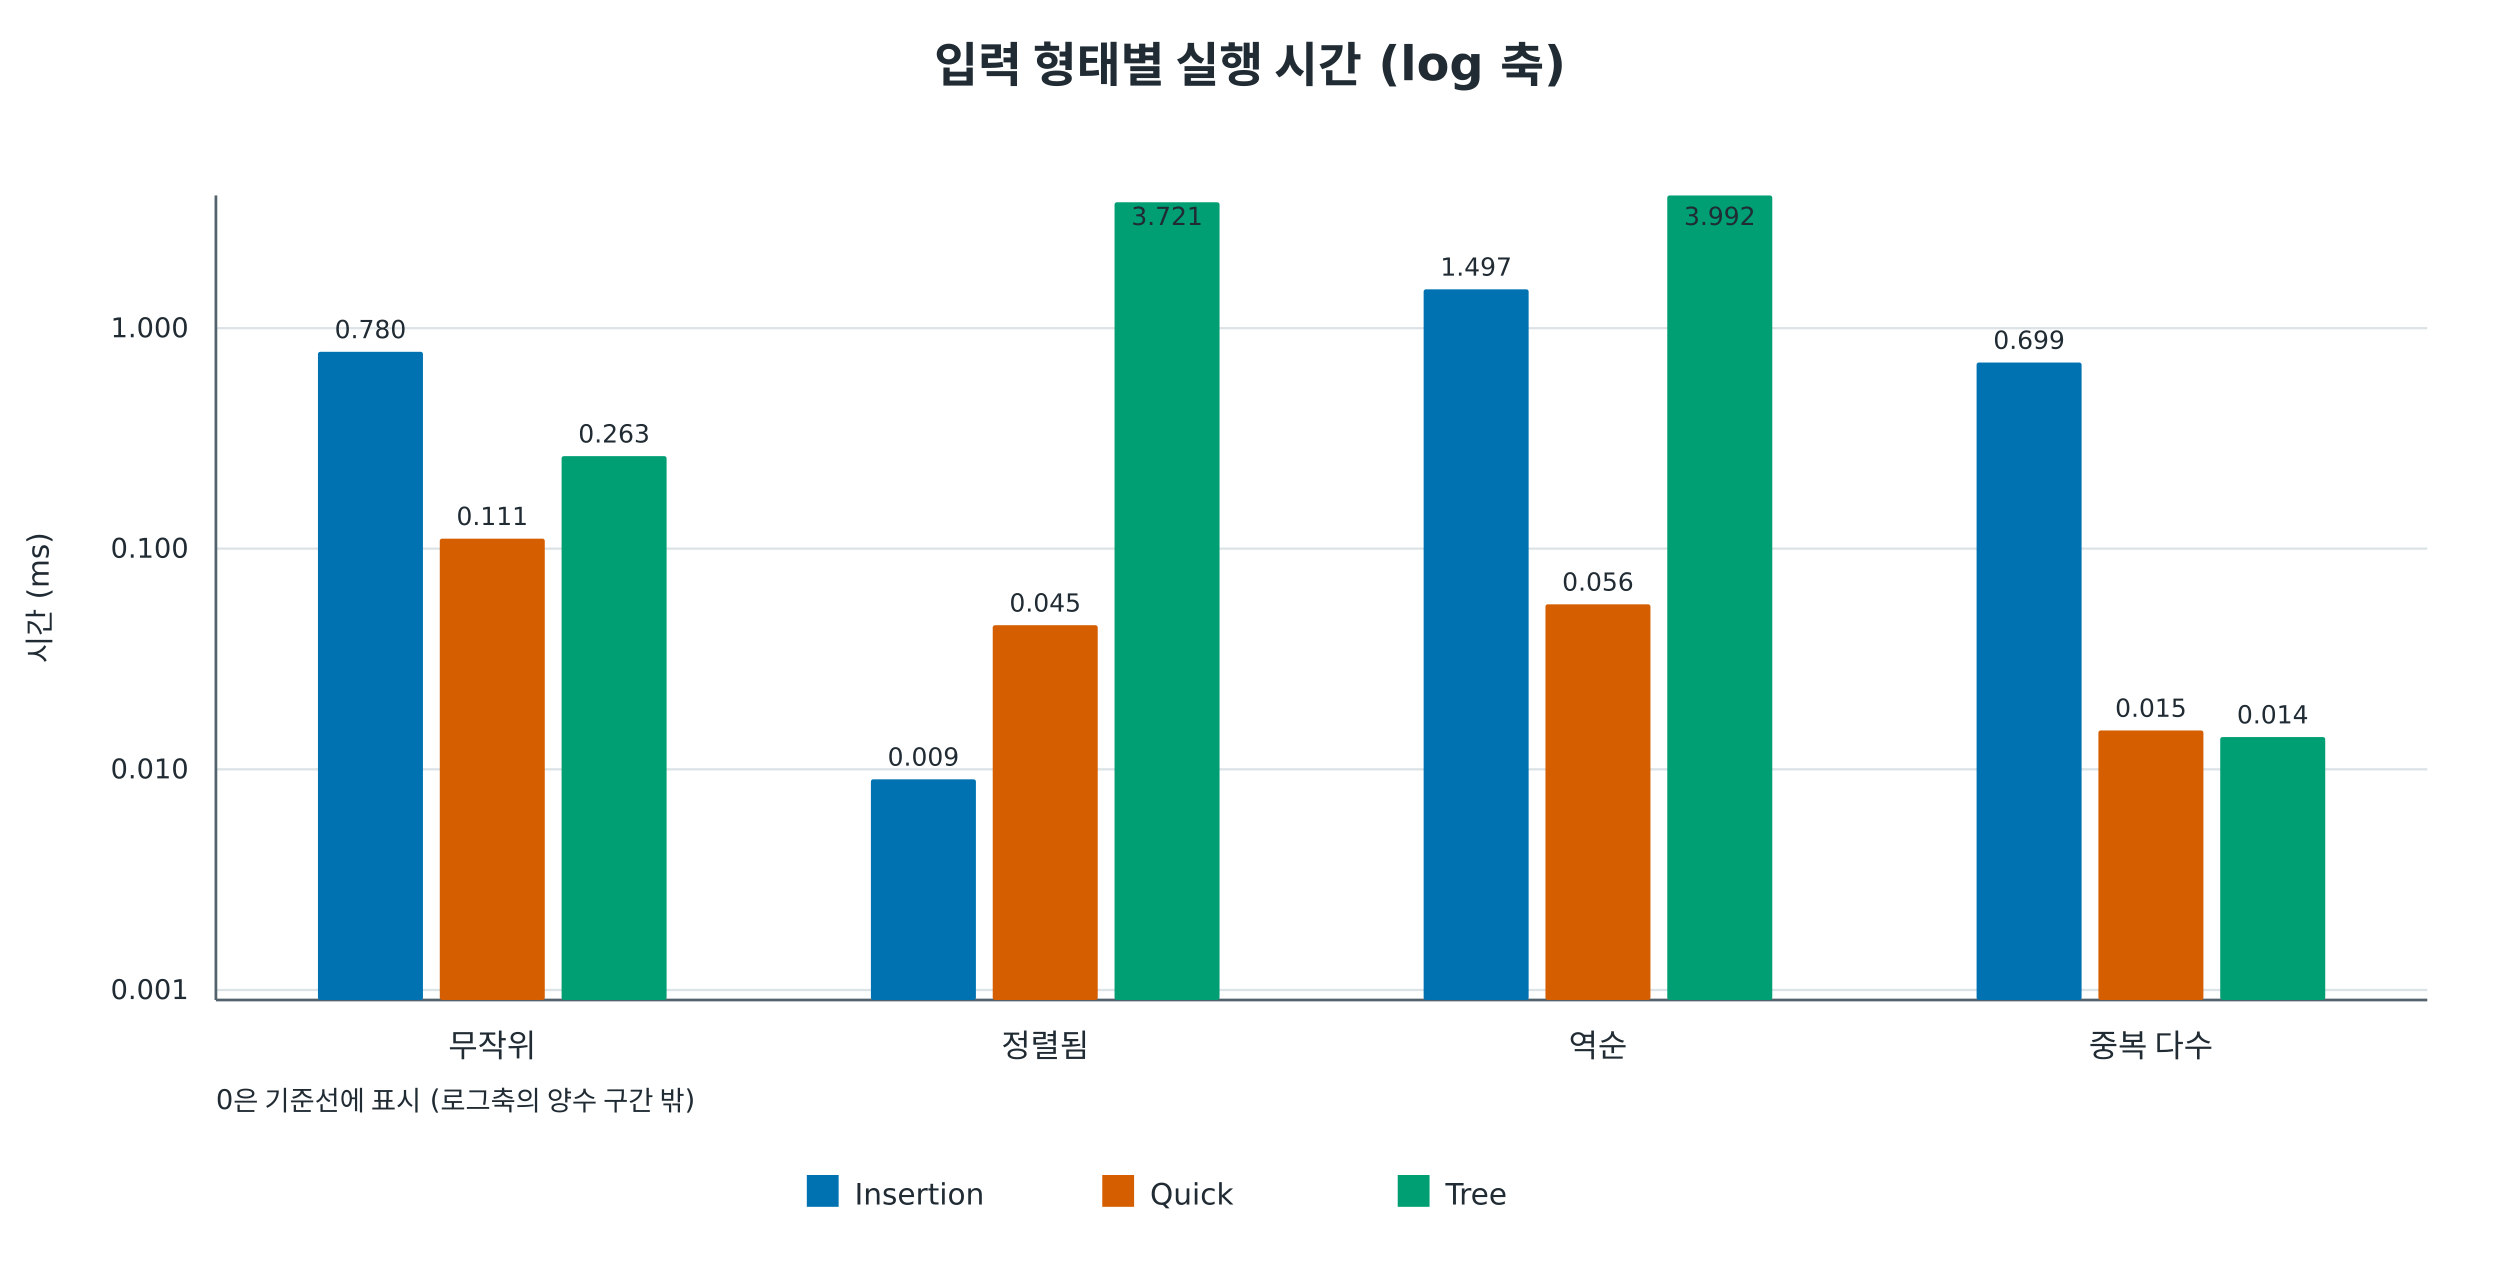
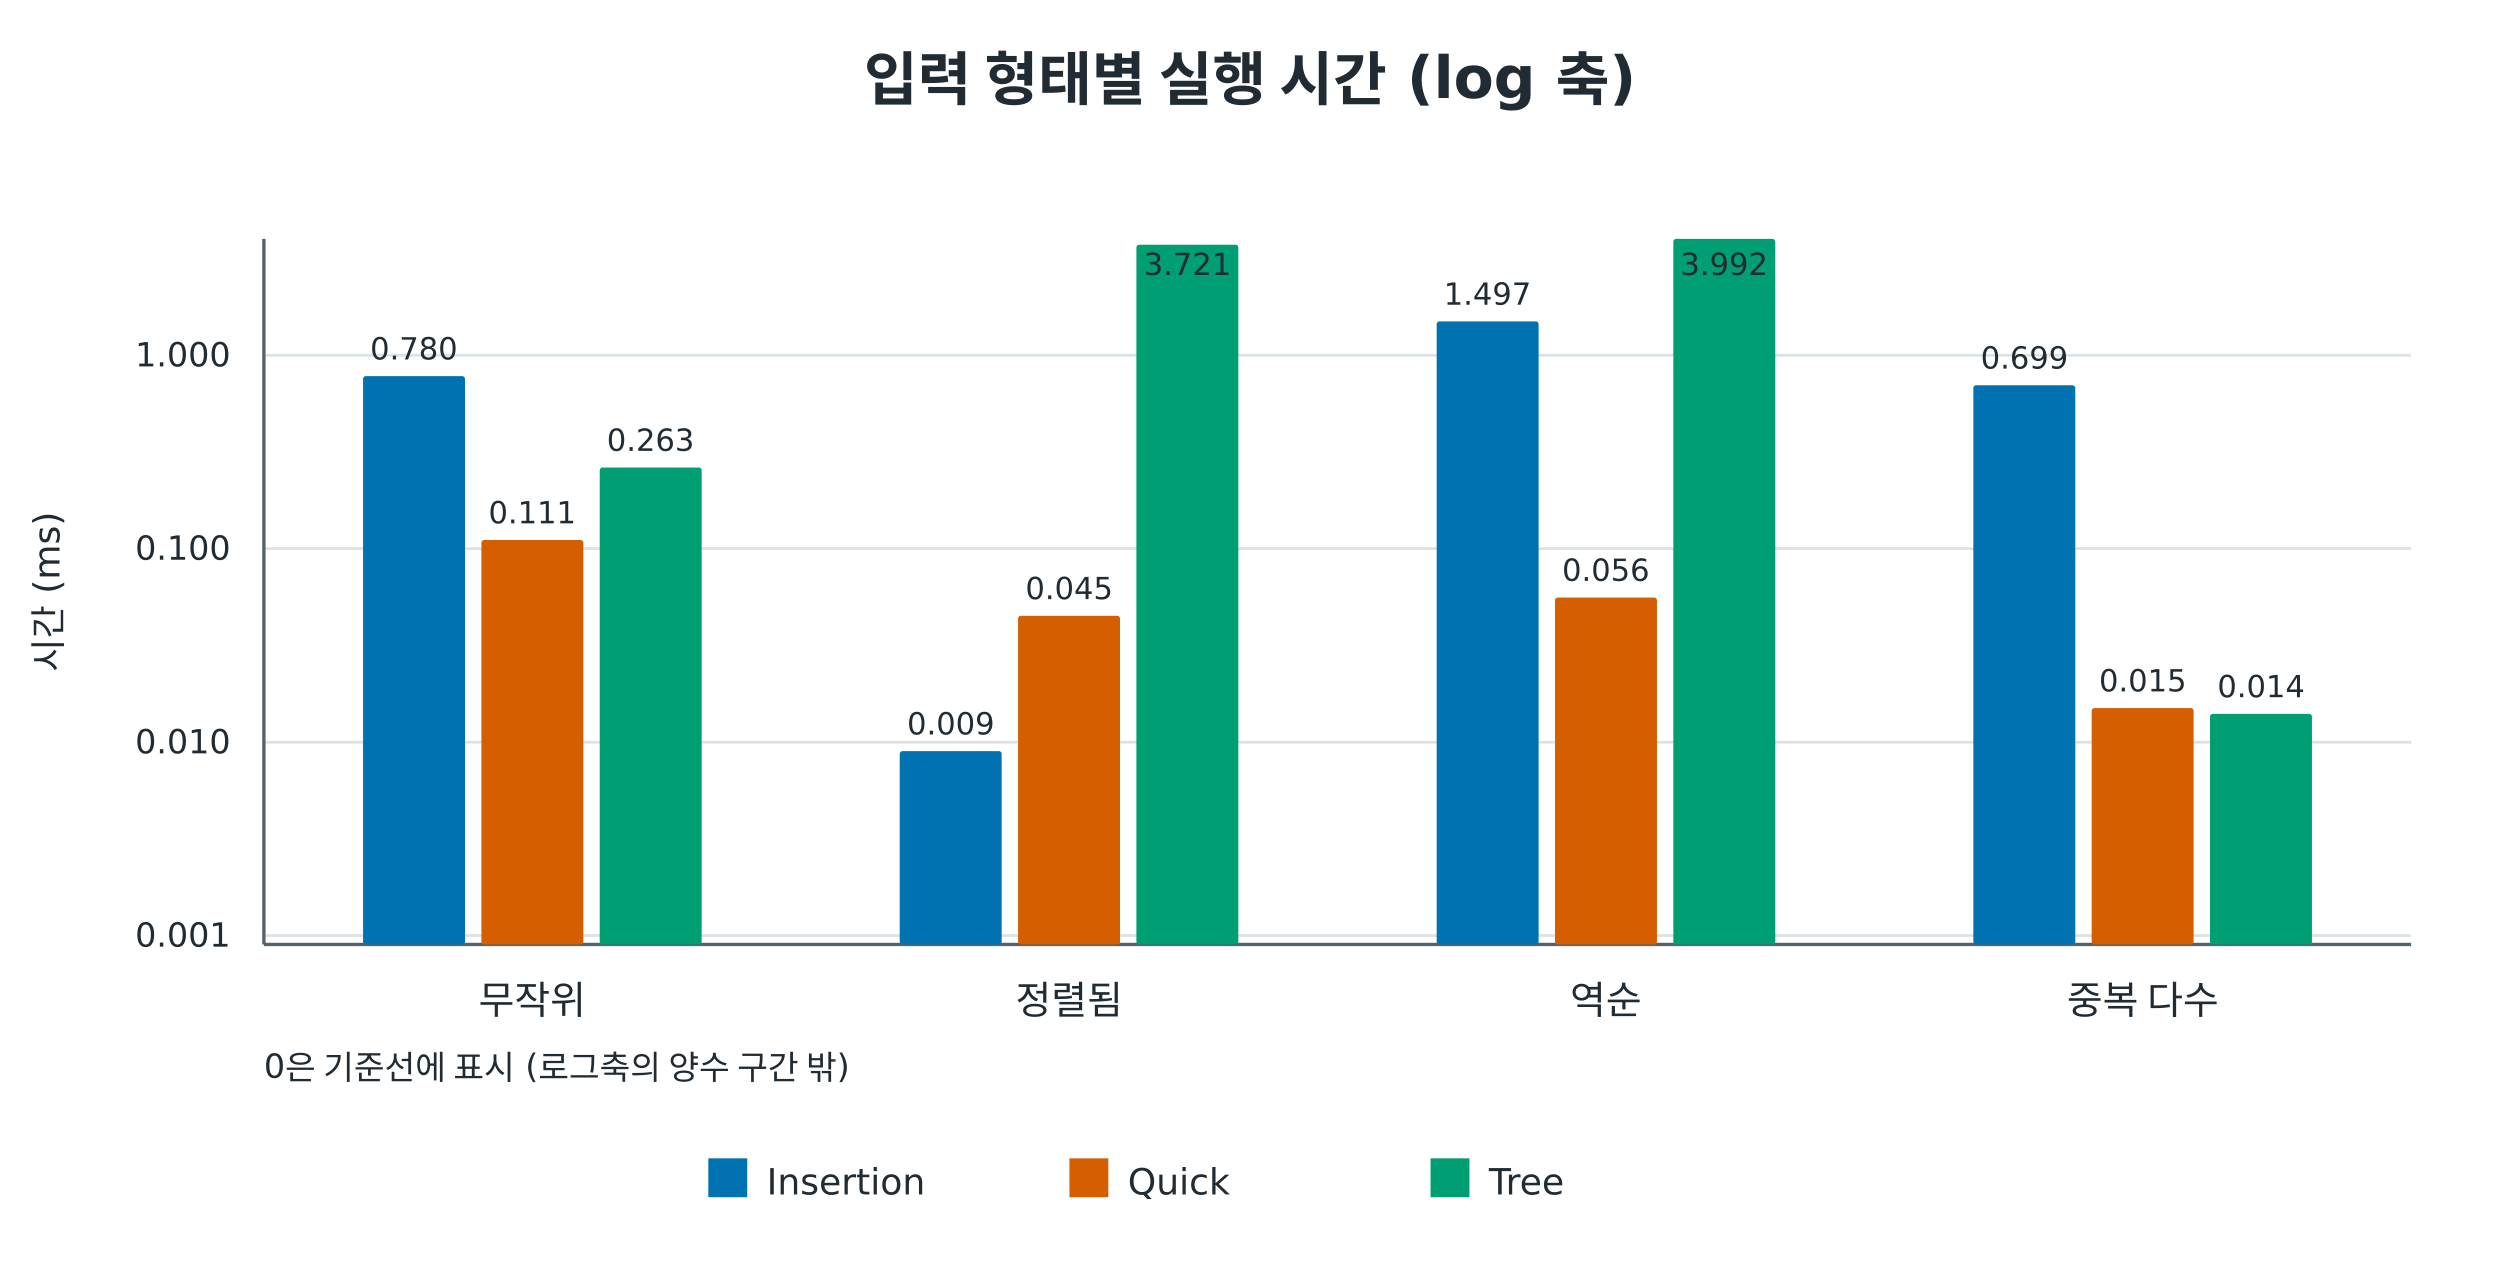
- <svg xmlns="http://www.w3.org/2000/svg" width="1100" height="560" viewBox="0 0 1100 560" role="img" aria-label="입력 형태별 실행 시간 (log 축)">
+ <svg xmlns="http://www.w3.org/2000/svg" width="900" height="460" viewBox="0 0 900 460" role="img" aria-label="입력 형태별 실행 시간 (log 축)">
  <style>text{font-family:"DejaVu Sans",sans-serif;fill:#202b33}.grid{stroke:#dce3e6;stroke-width:1}.axis{stroke:#53636c;stroke-width:1.2}.value{font-size:11px}.tick{font-size:12px}.category{font-size:14px}.legend{font-size:13px}.title{font-size:21px;font-weight:700}.ylabel{font-size:13px}</style>
-   <text class="title" x="550.0" y="36" text-anchor="middle">입력 형태별 실행 시간 (log 축)</text>
-   <line class="grid" x1="95" y1="435.6" x2="1068" y2="435.6" />
-   <text class="tick" x="83" y="439.6" text-anchor="end">0.001</text>
-   <line class="grid" x1="95" y1="338.5" x2="1068" y2="338.5" />
-   <text class="tick" x="83" y="342.5" text-anchor="end">0.010</text>
-   <line class="grid" x1="95" y1="241.4" x2="1068" y2="241.4" />
-   <text class="tick" x="83" y="245.4" text-anchor="end">0.100</text>
-   <line class="grid" x1="95" y1="144.4" x2="1068" y2="144.4" />
-   <text class="tick" x="83" y="148.4" text-anchor="end">1.000</text>
-   <line class="axis" x1="95" y1="86" x2="95" y2="440" />
-   <line class="axis" x1="95" y1="440" x2="1068" y2="440" />
-   <text class="ylabel" x="22" y="263.0" transform="rotate(-90 22 263.0)" text-anchor="middle">시간 (ms)</text>
-   <rect x="139.9" y="154.8" width="46.2" height="285.2" fill="#0072B2" rx="1" />
-   <text class="value" x="163.0" y="148.8" text-anchor="middle">0.780</text>
-   <rect x="193.5" y="237.0" width="46.2" height="203.0" fill="#D55E00" rx="1" />
-   <text class="value" x="216.6" y="231.0" text-anchor="middle">0.111</text>
-   <rect x="247.1" y="200.7" width="46.2" height="239.3" fill="#009E73" rx="1" />
-   <text class="value" x="270.2" y="194.7" text-anchor="middle">0.263</text>
-   <text class="category" x="216.6" y="465" text-anchor="middle">무작위</text>
-   <rect x="383.2" y="342.9" width="46.2" height="97.1" fill="#0072B2" rx="1" />
-   <text class="value" x="406.3" y="336.9" text-anchor="middle">0.009</text>
-   <rect x="436.8" y="275.1" width="46.2" height="164.9" fill="#D55E00" rx="1" />
-   <text class="value" x="459.9" y="269.1" text-anchor="middle">0.045</text>
-   <rect x="490.4" y="89.0" width="46.2" height="351.0" fill="#009E73" rx="1" />
-   <text class="value" x="513.5" y="99.0" text-anchor="middle">3.721</text>
-   <text class="category" x="459.9" y="465" text-anchor="middle">정렬됨</text>
-   <rect x="626.4" y="127.3" width="46.2" height="312.7" fill="#0072B2" rx="1" />
-   <text class="value" x="649.5" y="121.3" text-anchor="middle">1.497</text>
-   <rect x="680.0" y="265.9" width="46.2" height="174.1" fill="#D55E00" rx="1" />
-   <text class="value" x="703.1" y="259.9" text-anchor="middle">0.056</text>
-   <rect x="733.6" y="86.0" width="46.2" height="354.0" fill="#009E73" rx="1" />
-   <text class="value" x="756.7" y="99.0" text-anchor="middle">3.992</text>
-   <text class="category" x="703.1" y="465" text-anchor="middle">역순</text>
-   <rect x="869.7" y="159.5" width="46.2" height="280.5" fill="#0072B2" rx="1" />
-   <text class="value" x="892.8" y="153.5" text-anchor="middle">0.699</text>
-   <rect x="923.3" y="321.4" width="46.2" height="118.6" fill="#D55E00" rx="1" />
-   <text class="value" x="946.4" y="315.4" text-anchor="middle">0.015</text>
-   <rect x="976.9" y="324.3" width="46.2" height="115.7" fill="#009E73" rx="1" />
-   <text class="value" x="1000.0" y="318.3" text-anchor="middle">0.014</text>
-   <text class="category" x="946.4" y="465" text-anchor="middle">중복 다수</text>
-   <rect x="355.0" y="517" width="14" height="14" fill="#0072B2" />
-   <text class="legend" x="376.0" y="530">Insertion</text>
-   <rect x="485.0" y="517" width="14" height="14" fill="#D55E00" />
-   <text class="legend" x="506.0" y="530">Quick</text>
-   <rect x="615.0" y="517" width="14" height="14" fill="#009E73" />
-   <text class="legend" x="636.0" y="530">Tree</text>
-   <text class="tick" x="95" y="488" text-anchor="start">0은 기준선에 표시 (로그축의 양수 구간 밖)</text>
+   <text class="title" x="450.0" y="36" text-anchor="middle">입력 형태별 실행 시간 (log 축)</text>
+   <line class="grid" x1="95" y1="336.8" x2="868" y2="336.8" />
+   <text class="tick" x="83" y="340.8" text-anchor="end">0.001</text>
+   <line class="grid" x1="95" y1="267.2" x2="868" y2="267.2" />
+   <text class="tick" x="83" y="271.2" text-anchor="end">0.010</text>
+   <line class="grid" x1="95" y1="197.5" x2="868" y2="197.5" />
+   <text class="tick" x="83" y="201.5" text-anchor="end">0.100</text>
+   <line class="grid" x1="95" y1="127.9" x2="868" y2="127.9" />
+   <text class="tick" x="83" y="131.9" text-anchor="end">1.000</text>
+   <line class="axis" x1="95" y1="86" x2="95" y2="340" />
+   <line class="axis" x1="95" y1="340" x2="868" y2="340" />
+   <text class="ylabel" x="22" y="213.0" transform="rotate(-90 22 213.0)" text-anchor="middle">시간 (ms)</text>
+   <rect x="130.7" y="135.4" width="36.7" height="204.6" fill="#0072B2" rx="1" />
+   <text class="value" x="149.0" y="129.4" text-anchor="middle">0.780</text>
+   <rect x="173.3" y="194.4" width="36.7" height="145.6" fill="#D55E00" rx="1" />
+   <text class="value" x="191.6" y="188.4" text-anchor="middle">0.111</text>
+   <rect x="215.9" y="168.3" width="36.7" height="171.7" fill="#009E73" rx="1" />
+   <text class="value" x="234.2" y="162.3" text-anchor="middle">0.263</text>
+   <text class="category" x="191.6" y="365" text-anchor="middle">무작위</text>
+   <rect x="323.9" y="270.4" width="36.7" height="69.6" fill="#0072B2" rx="1" />
+   <text class="value" x="342.3" y="264.4" text-anchor="middle">0.009</text>
+   <rect x="366.5" y="221.7" width="36.7" height="118.3" fill="#D55E00" rx="1" />
+   <text class="value" x="384.9" y="215.7" text-anchor="middle">0.045</text>
+   <rect x="409.1" y="88.1" width="36.7" height="251.9" fill="#009E73" rx="1" />
+   <text class="value" x="427.5" y="99.0" text-anchor="middle">3.721</text>
+   <text class="category" x="384.9" y="365" text-anchor="middle">정렬됨</text>
+   <rect x="517.2" y="115.7" width="36.7" height="224.3" fill="#0072B2" rx="1" />
+   <text class="value" x="535.5" y="109.7" text-anchor="middle">1.497</text>
+   <rect x="559.8" y="215.1" width="36.7" height="124.9" fill="#D55E00" rx="1" />
+   <text class="value" x="578.1" y="209.1" text-anchor="middle">0.056</text>
+   <rect x="602.4" y="86.0" width="36.7" height="254.0" fill="#009E73" rx="1" />
+   <text class="value" x="620.7" y="99.0" text-anchor="middle">3.992</text>
+   <text class="category" x="578.1" y="365" text-anchor="middle">역순</text>
+   <rect x="710.4" y="138.7" width="36.7" height="201.3" fill="#0072B2" rx="1" />
+   <text class="value" x="728.8" y="132.7" text-anchor="middle">0.699</text>
+   <rect x="753.0" y="254.9" width="36.7" height="85.1" fill="#D55E00" rx="1" />
+   <text class="value" x="771.4" y="248.9" text-anchor="middle">0.015</text>
+   <rect x="795.6" y="257.0" width="36.7" height="83.0" fill="#009E73" rx="1" />
+   <text class="value" x="814.0" y="251.0" text-anchor="middle">0.014</text>
+   <text class="category" x="771.4" y="365" text-anchor="middle">중복 다수</text>
+   <rect x="255.0" y="417" width="14" height="14" fill="#0072B2" />
+   <text class="legend" x="276.0" y="430">Insertion</text>
+   <rect x="385.0" y="417" width="14" height="14" fill="#D55E00" />
+   <text class="legend" x="406.0" y="430">Quick</text>
+   <rect x="515.0" y="417" width="14" height="14" fill="#009E73" />
+   <text class="legend" x="536.0" y="430">Tree</text>
+   <text class="tick" x="95" y="388" text-anchor="start">0은 기준선에 표시 (로그축의 양수 구간 밖)</text>
</svg>
